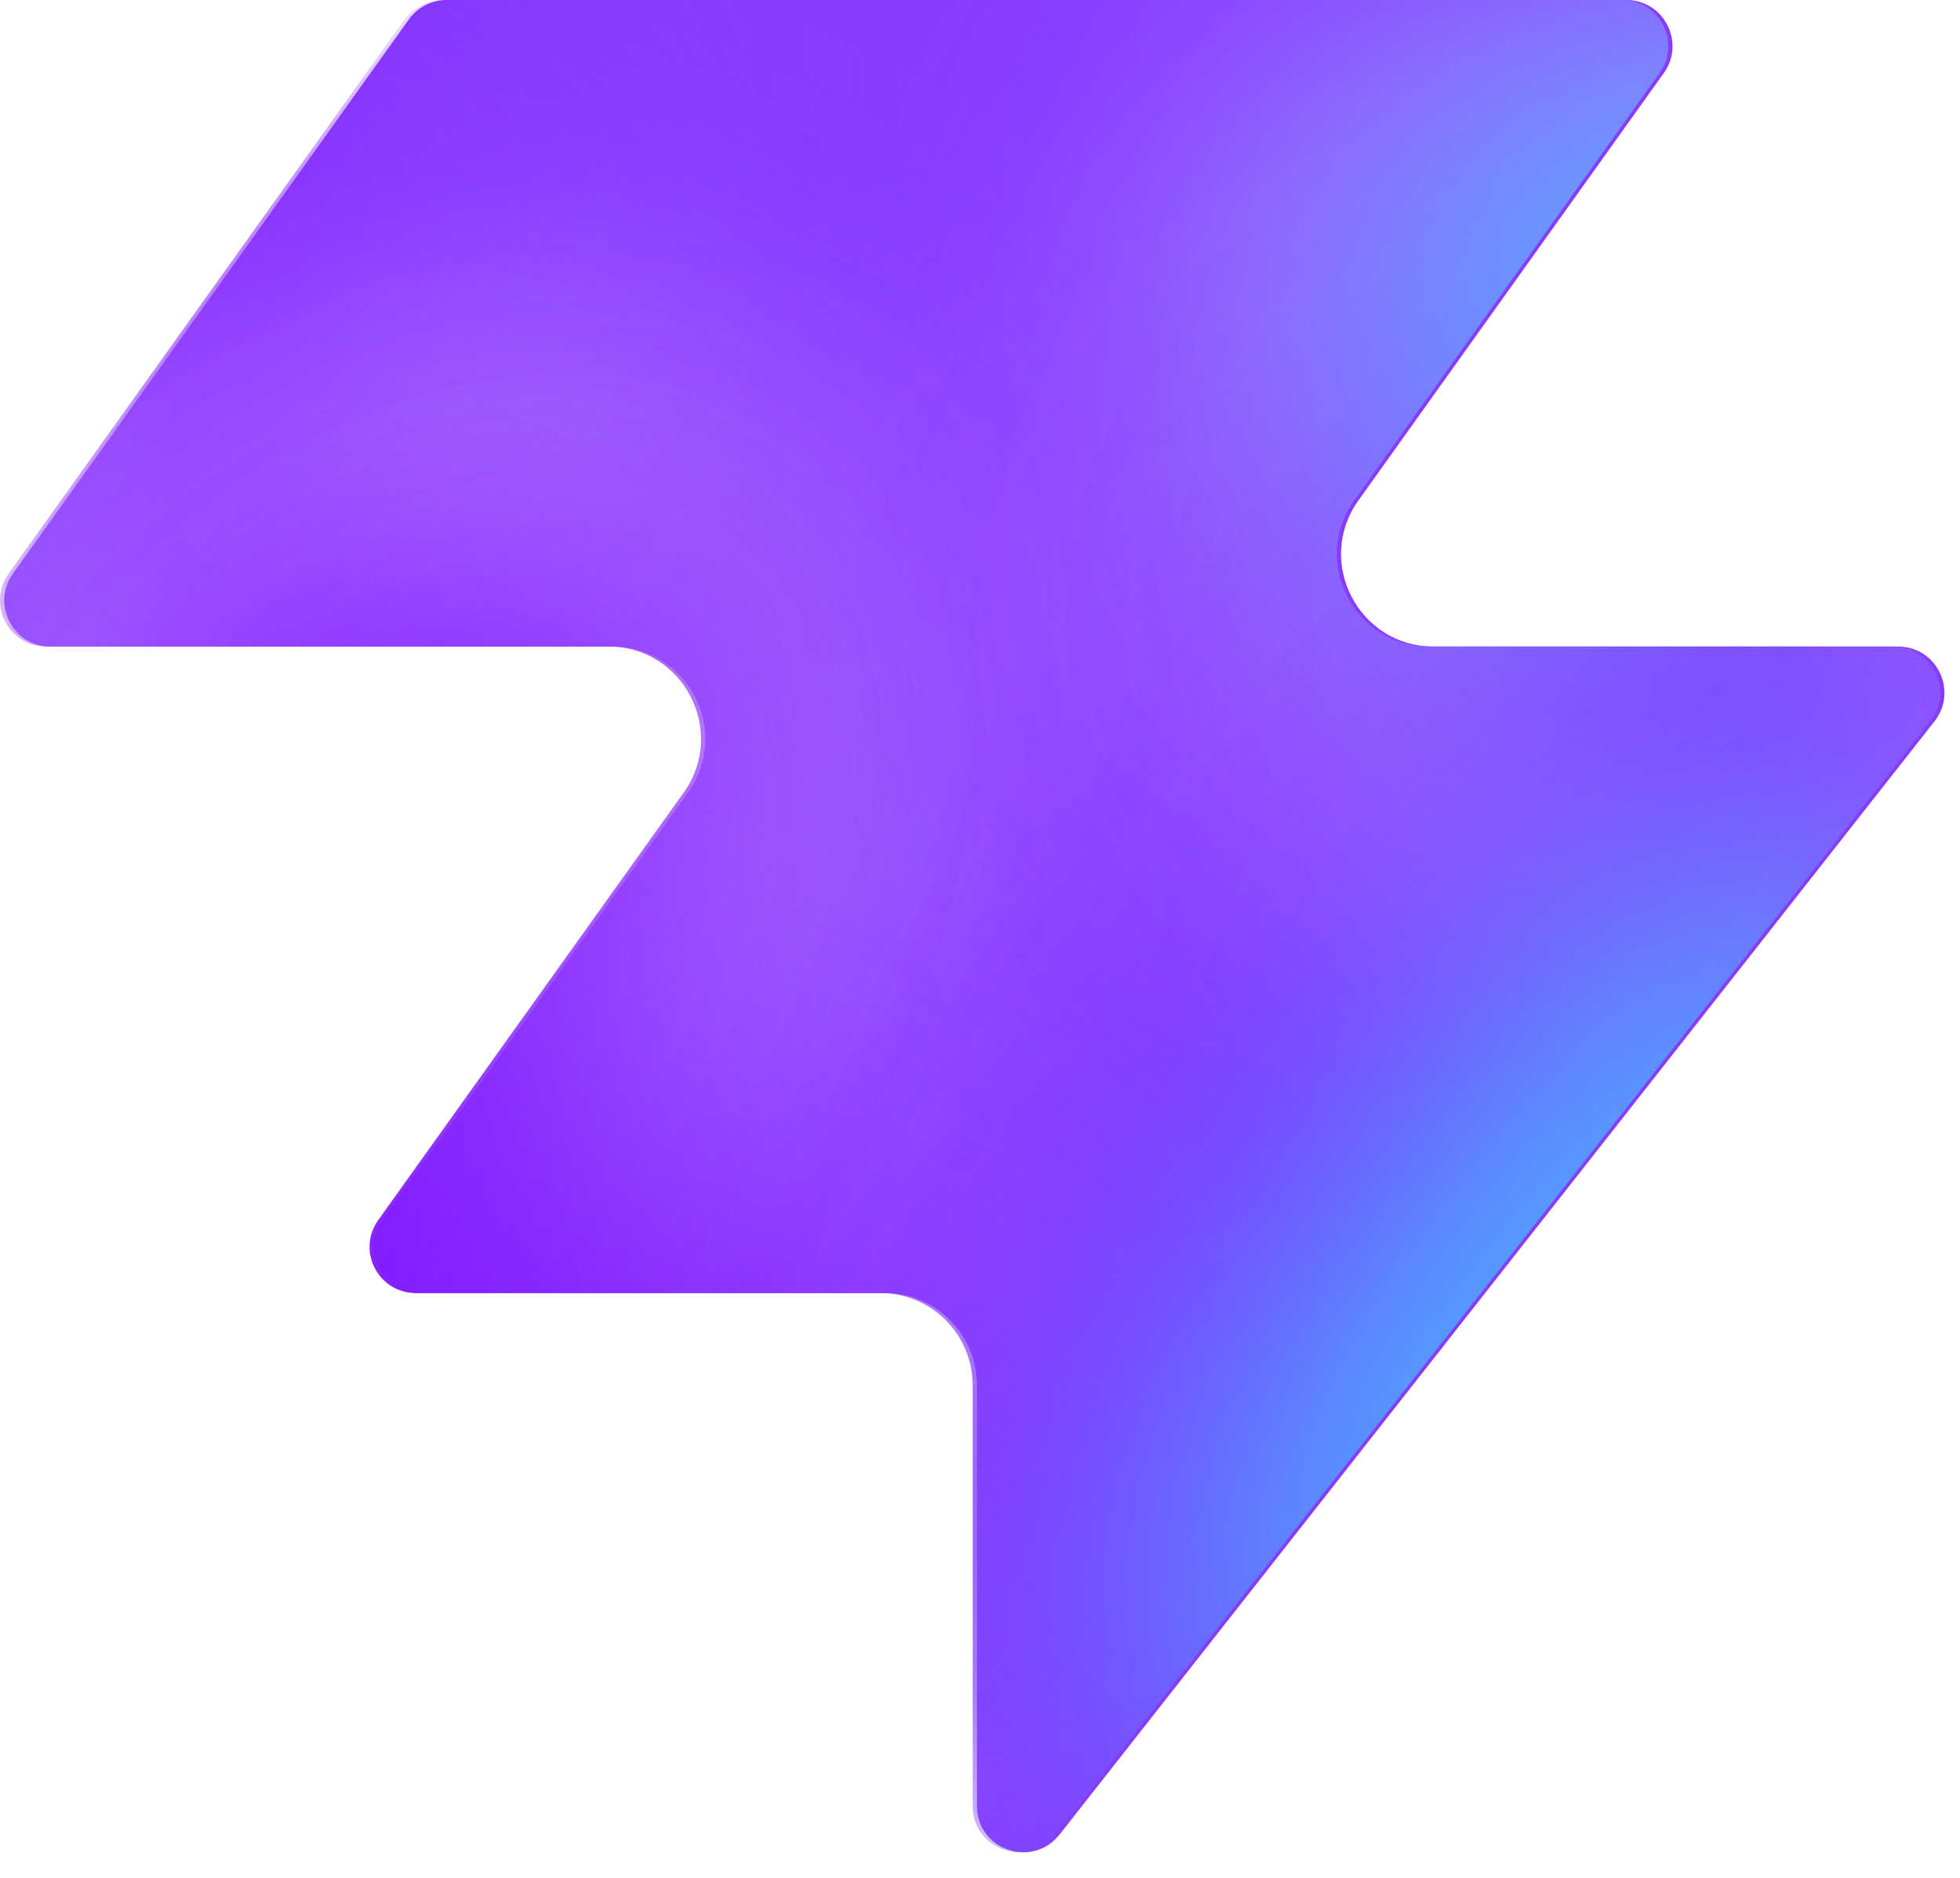
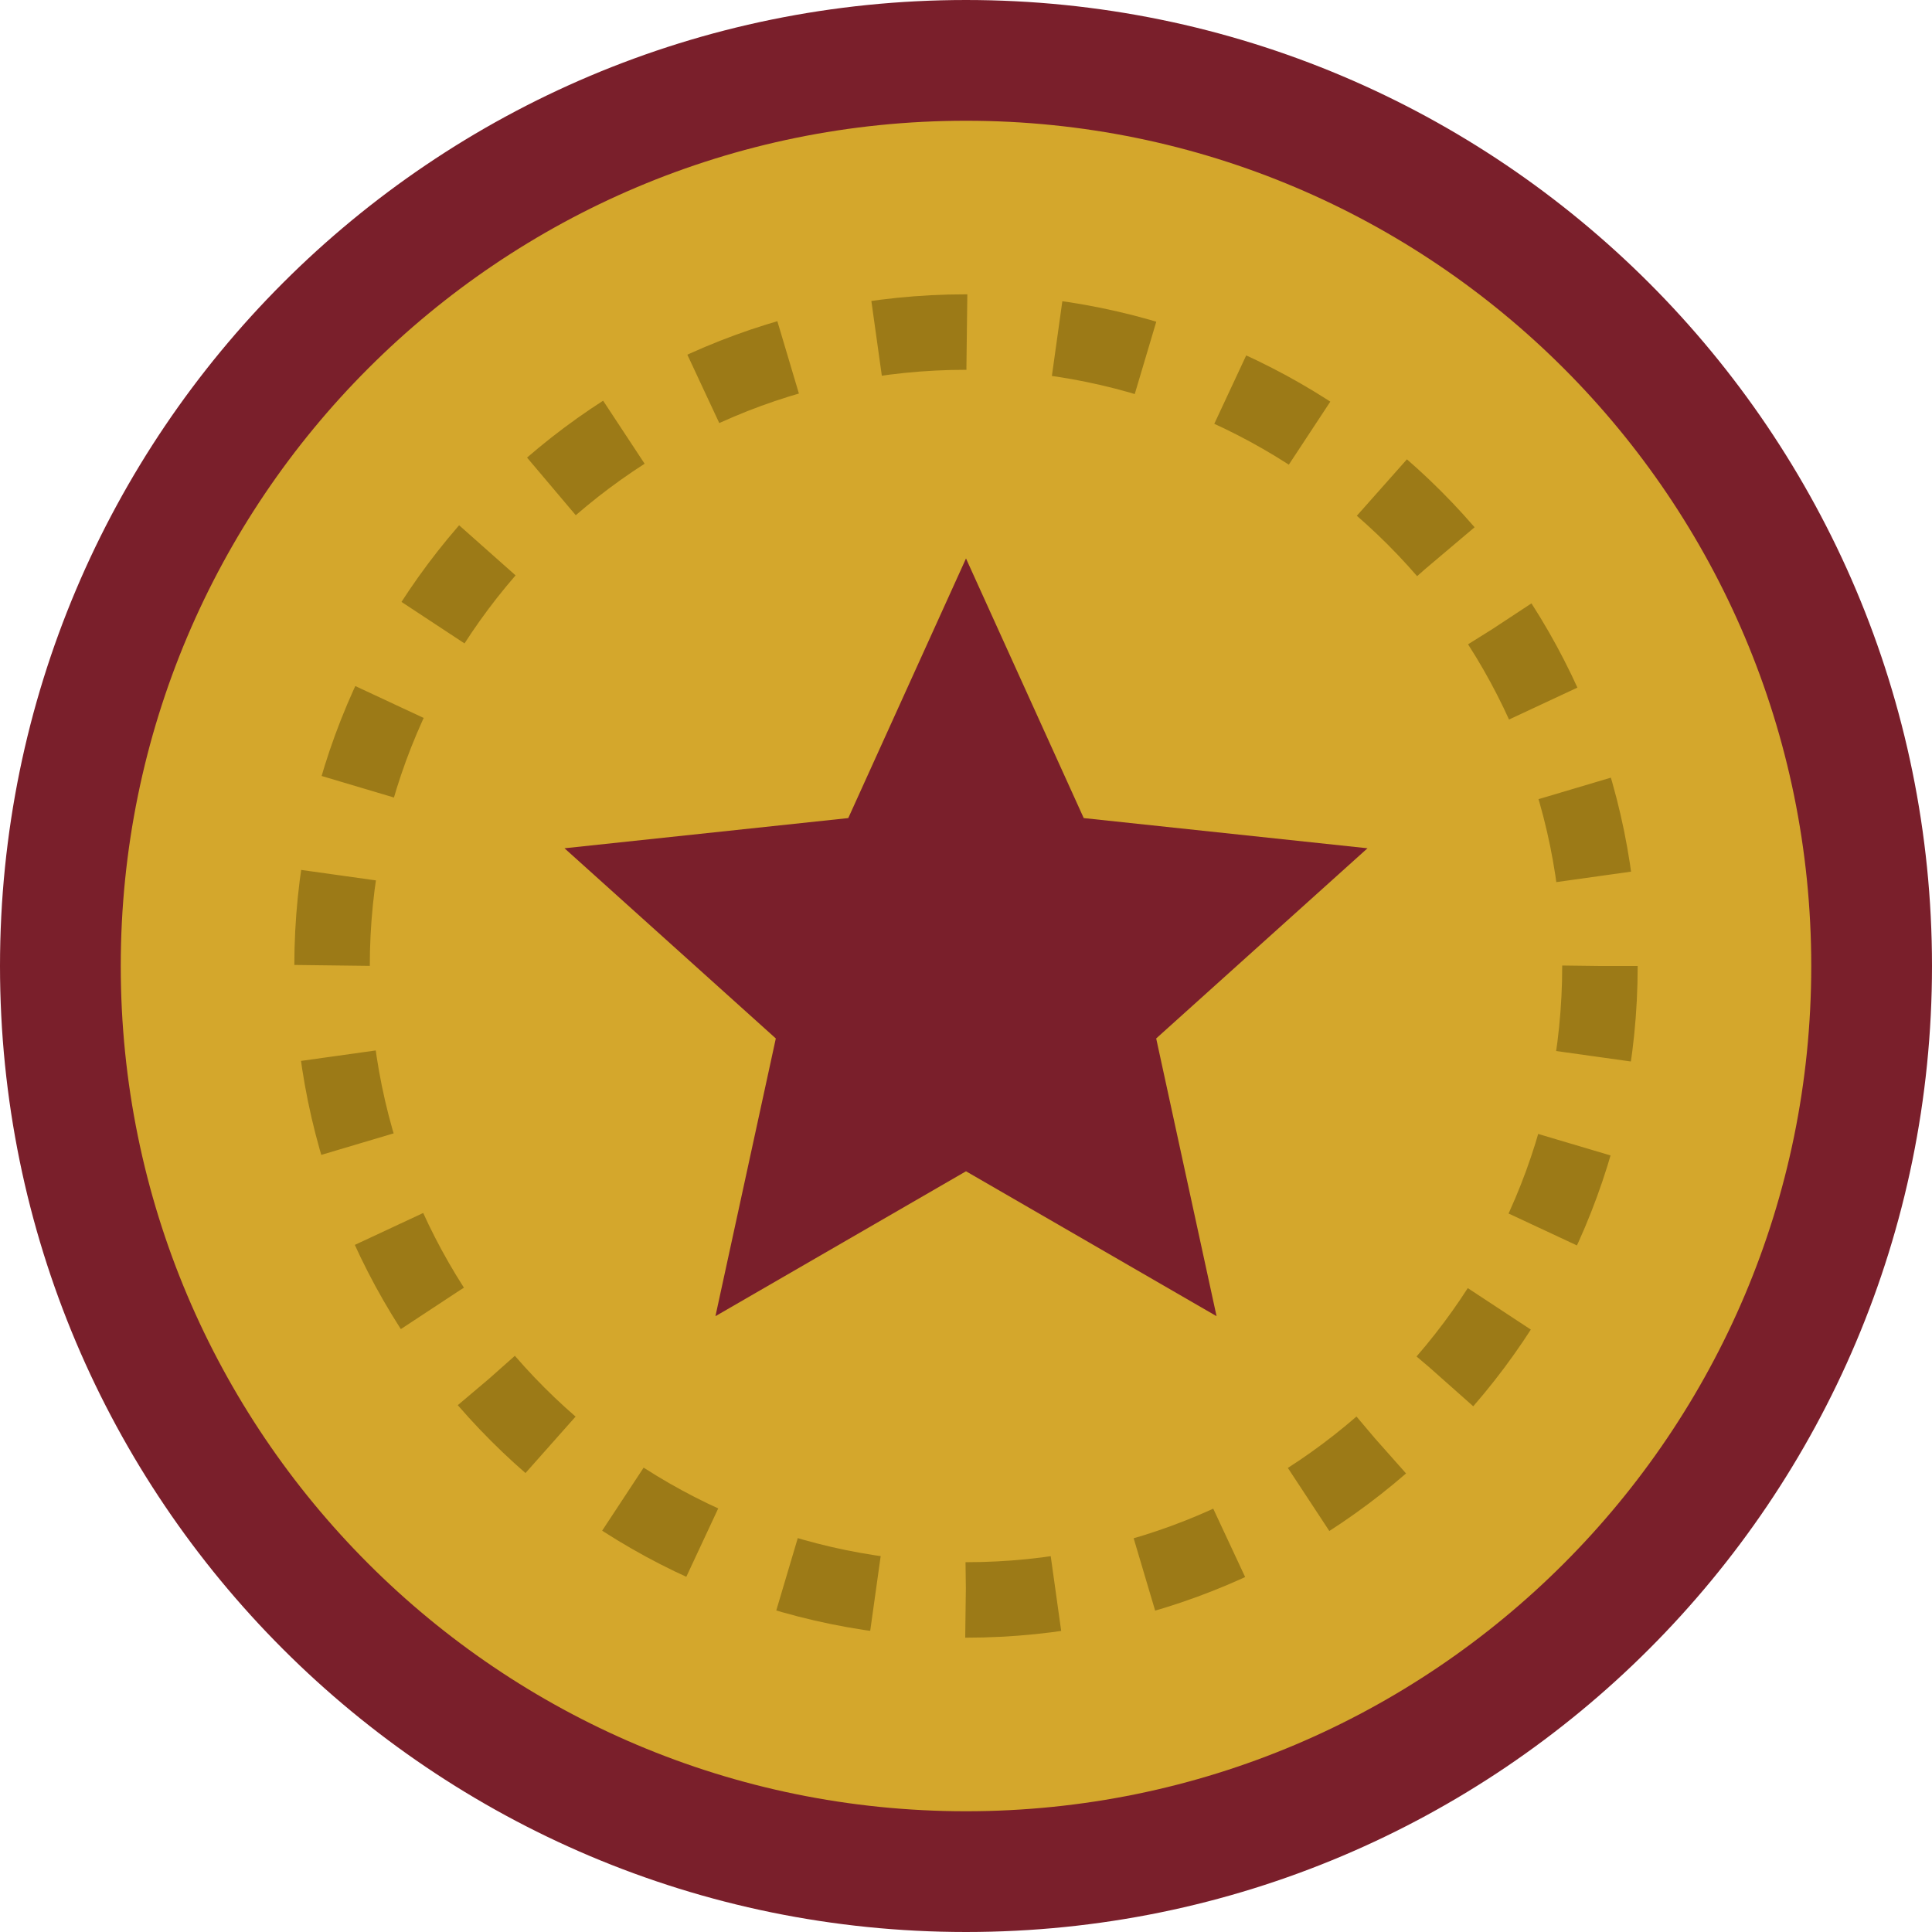
- <svg xmlns="http://www.w3.org/2000/svg" width="48" height="46" fill="none" viewBox="0 0 48 46">
-   <path fill="#863bff" d="M25.946 44.938c-.664.845-2.021.375-2.021-.698V33.937a2.26 2.26 0 0 0-2.262-2.262H10.287c-.92 0-1.456-1.04-.92-1.788l7.48-10.471c1.07-1.497 0-3.578-1.842-3.578H1.237c-.92 0-1.456-1.04-.92-1.788L10.013.474c.214-.297.556-.474.92-.474h28.894c.92 0 1.456 1.04.92 1.788l-7.48 10.471c-1.07 1.498 0 3.579 1.842 3.579h11.377c.943 0 1.473 1.088.89 1.83L25.947 44.94z" style="fill:#863bff;fill:color(display-p3 .525 .23 1);fill-opacity:1" />
-   <mask id="a" width="48" height="46" x="0" y="0" maskUnits="userSpaceOnUse" style="mask-type:alpha">
-     <path fill="#000" d="M25.842 44.938c-.664.844-2.021.375-2.021-.698V33.937a2.26 2.26 0 0 0-2.262-2.262H10.183c-.92 0-1.456-1.04-.92-1.788l7.48-10.471c1.07-1.498 0-3.579-1.842-3.579H1.133c-.92 0-1.456-1.04-.92-1.787L9.91.473c.214-.297.556-.474.92-.474h28.894c.92 0 1.456 1.04.92 1.788l-7.48 10.471c-1.07 1.498 0 3.578 1.842 3.578h11.377c.943 0 1.473 1.088.89 1.832L25.843 44.94z" style="fill:#000;fill-opacity:1" />
-   </mask>
-   <g mask="url(#a)">
-     <g filter="url(#b)">
-       <ellipse cx="5.508" cy="14.704" fill="#ede6ff" rx="5.508" ry="14.704" style="fill:#ede6ff;fill:color(display-p3 .927 .903 1);fill-opacity:1" transform="matrix(.00324 1 1 -.00324 -4.47 31.516)" />
-     </g>
-     <g filter="url(#c)">
-       <ellipse cx="10.399" cy="29.851" fill="#ede6ff" rx="10.399" ry="29.851" style="fill:#ede6ff;fill:color(display-p3 .927 .903 1);fill-opacity:1" transform="matrix(.00324 1 1 -.00324 -39.328 7.883)" />
-     </g>
-     <g filter="url(#d)">
-       <ellipse cx="5.508" cy="30.487" fill="#7e14ff" rx="5.508" ry="30.487" style="fill:#7e14ff;fill:color(display-p3 .492 .077 1);fill-opacity:1" transform="rotate(89.814 -25.913 -14.639)scale(1 -1)" />
-     </g>
-     <g filter="url(#e)">
-       <ellipse cx="5.508" cy="30.599" fill="#7e14ff" rx="5.508" ry="30.599" style="fill:#7e14ff;fill:color(display-p3 .492 .077 1);fill-opacity:1" transform="rotate(89.814 -32.644 -3.334)scale(1 -1)" />
-     </g>
-     <g filter="url(#f)">
-       <ellipse cx="5.508" cy="30.599" fill="#7e14ff" rx="5.508" ry="30.599" style="fill:#7e14ff;fill:color(display-p3 .492 .077 1);fill-opacity:1" transform="matrix(.00324 1 1 -.00324 -34.34 30.47)" />
-     </g>
-     <g filter="url(#g)">
-       <ellipse cx="14.072" cy="22.078" fill="#ede6ff" rx="14.072" ry="22.078" style="fill:#ede6ff;fill:color(display-p3 .927 .903 1);fill-opacity:1" transform="rotate(93.35 24.506 48.493)scale(-1 1)" />
-     </g>
-     <g filter="url(#h)">
-       <ellipse cx="3.47" cy="21.501" fill="#7e14ff" rx="3.47" ry="21.501" style="fill:#7e14ff;fill:color(display-p3 .492 .077 1);fill-opacity:1" transform="rotate(89.009 28.708 47.59)scale(-1 1)" />
-     </g>
-     <g filter="url(#i)">
-       <ellipse cx="3.47" cy="21.501" fill="#7e14ff" rx="3.47" ry="21.501" style="fill:#7e14ff;fill:color(display-p3 .492 .077 1);fill-opacity:1" transform="rotate(89.009 28.708 47.59)scale(-1 1)" />
-     </g>
-     <g filter="url(#j)">
-       <ellipse cx=".387" cy="8.972" fill="#7e14ff" rx="4.407" ry="29.108" style="fill:#7e14ff;fill:color(display-p3 .492 .077 1);fill-opacity:1" transform="rotate(39.51 .387 8.972)" />
-     </g>
-     <g filter="url(#k)">
-       <ellipse cx="47.523" cy="-6.092" fill="#7e14ff" rx="4.407" ry="29.108" style="fill:#7e14ff;fill:color(display-p3 .492 .077 1);fill-opacity:1" transform="rotate(37.892 47.523 -6.092)" />
-     </g>
-     <g filter="url(#l)">
-       <ellipse cx="41.412" cy="6.333" fill="#47bfff" rx="5.971" ry="9.665" style="fill:#47bfff;fill:color(display-p3 .28 .748 1);fill-opacity:1" transform="rotate(37.892 41.412 6.333)" />
-     </g>
-     <g filter="url(#m)">
-       <ellipse cx="-1.879" cy="38.332" fill="#7e14ff" rx="4.407" ry="29.108" style="fill:#7e14ff;fill:color(display-p3 .492 .077 1);fill-opacity:1" transform="rotate(37.892 -1.88 38.332)" />
-     </g>
-     <g filter="url(#n)">
-       <ellipse cx="-1.879" cy="38.332" fill="#7e14ff" rx="4.407" ry="29.108" style="fill:#7e14ff;fill:color(display-p3 .492 .077 1);fill-opacity:1" transform="rotate(37.892 -1.88 38.332)" />
-     </g>
-     <g filter="url(#o)">
-       <ellipse cx="35.651" cy="29.907" fill="#7e14ff" rx="4.407" ry="29.108" style="fill:#7e14ff;fill:color(display-p3 .492 .077 1);fill-opacity:1" transform="rotate(37.892 35.651 29.907)" />
-     </g>
-     <g filter="url(#p)">
-       <ellipse cx="38.418" cy="32.4" fill="#47bfff" rx="5.971" ry="15.297" style="fill:#47bfff;fill:color(display-p3 .28 .748 1);fill-opacity:1" transform="rotate(37.892 38.418 32.4)" />
-     </g>
-   </g>
-   <defs>
-     <filter id="b" width="60.045" height="41.654" x="-19.77" y="16.149" color-interpolation-filters="sRGB" filterUnits="userSpaceOnUse">
-       <feFlood flood-opacity="0" result="BackgroundImageFix" />
-       <feBlend in="SourceGraphic" in2="BackgroundImageFix" result="shape" />
-       <feGaussianBlur result="effect1_foregroundBlur_2002_17158" stdDeviation="7.659" />
-     </filter>
-     <filter id="c" width="90.34" height="51.437" x="-54.613" y="-7.533" color-interpolation-filters="sRGB" filterUnits="userSpaceOnUse">
-       <feFlood flood-opacity="0" result="BackgroundImageFix" />
-       <feBlend in="SourceGraphic" in2="BackgroundImageFix" result="shape" />
-       <feGaussianBlur result="effect1_foregroundBlur_2002_17158" stdDeviation="7.659" />
-     </filter>
-     <filter id="d" width="79.355" height="29.4" x="-49.64" y="2.03" color-interpolation-filters="sRGB" filterUnits="userSpaceOnUse">
-       <feFlood flood-opacity="0" result="BackgroundImageFix" />
-       <feBlend in="SourceGraphic" in2="BackgroundImageFix" result="shape" />
-       <feGaussianBlur result="effect1_foregroundBlur_2002_17158" stdDeviation="4.596" />
-     </filter>
-     <filter id="e" width="79.579" height="29.4" x="-45.045" y="20.029" color-interpolation-filters="sRGB" filterUnits="userSpaceOnUse">
-       <feFlood flood-opacity="0" result="BackgroundImageFix" />
-       <feBlend in="SourceGraphic" in2="BackgroundImageFix" result="shape" />
-       <feGaussianBlur result="effect1_foregroundBlur_2002_17158" stdDeviation="4.596" />
-     </filter>
-     <filter id="f" width="79.579" height="29.4" x="-43.513" y="21.178" color-interpolation-filters="sRGB" filterUnits="userSpaceOnUse">
-       <feFlood flood-opacity="0" result="BackgroundImageFix" />
-       <feBlend in="SourceGraphic" in2="BackgroundImageFix" result="shape" />
-       <feGaussianBlur result="effect1_foregroundBlur_2002_17158" stdDeviation="4.596" />
-     </filter>
-     <filter id="g" width="74.749" height="58.852" x="15.756" y="-17.901" color-interpolation-filters="sRGB" filterUnits="userSpaceOnUse">
-       <feFlood flood-opacity="0" result="BackgroundImageFix" />
-       <feBlend in="SourceGraphic" in2="BackgroundImageFix" result="shape" />
-       <feGaussianBlur result="effect1_foregroundBlur_2002_17158" stdDeviation="7.659" />
-     </filter>
-     <filter id="h" width="61.377" height="25.362" x="23.548" y="2.284" color-interpolation-filters="sRGB" filterUnits="userSpaceOnUse">
-       <feFlood flood-opacity="0" result="BackgroundImageFix" />
-       <feBlend in="SourceGraphic" in2="BackgroundImageFix" result="shape" />
-       <feGaussianBlur result="effect1_foregroundBlur_2002_17158" stdDeviation="4.596" />
-     </filter>
-     <filter id="i" width="61.377" height="25.362" x="23.548" y="2.284" color-interpolation-filters="sRGB" filterUnits="userSpaceOnUse">
-       <feFlood flood-opacity="0" result="BackgroundImageFix" />
-       <feBlend in="SourceGraphic" in2="BackgroundImageFix" result="shape" />
-       <feGaussianBlur result="effect1_foregroundBlur_2002_17158" stdDeviation="4.596" />
-     </filter>
-     <filter id="j" width="56.045" height="63.649" x="-27.636" y="-22.853" color-interpolation-filters="sRGB" filterUnits="userSpaceOnUse">
-       <feFlood flood-opacity="0" result="BackgroundImageFix" />
-       <feBlend in="SourceGraphic" in2="BackgroundImageFix" result="shape" />
-       <feGaussianBlur result="effect1_foregroundBlur_2002_17158" stdDeviation="4.596" />
-     </filter>
-     <filter id="k" width="54.814" height="64.646" x="20.116" y="-38.415" color-interpolation-filters="sRGB" filterUnits="userSpaceOnUse">
-       <feFlood flood-opacity="0" result="BackgroundImageFix" />
-       <feBlend in="SourceGraphic" in2="BackgroundImageFix" result="shape" />
-       <feGaussianBlur result="effect1_foregroundBlur_2002_17158" stdDeviation="4.596" />
-     </filter>
-     <filter id="l" width="33.541" height="35.313" x="24.641" y="-11.323" color-interpolation-filters="sRGB" filterUnits="userSpaceOnUse">
-       <feFlood flood-opacity="0" result="BackgroundImageFix" />
-       <feBlend in="SourceGraphic" in2="BackgroundImageFix" result="shape" />
-       <feGaussianBlur result="effect1_foregroundBlur_2002_17158" stdDeviation="4.596" />
-     </filter>
-     <filter id="m" width="54.814" height="64.646" x="-29.286" y="6.009" color-interpolation-filters="sRGB" filterUnits="userSpaceOnUse">
-       <feFlood flood-opacity="0" result="BackgroundImageFix" />
-       <feBlend in="SourceGraphic" in2="BackgroundImageFix" result="shape" />
-       <feGaussianBlur result="effect1_foregroundBlur_2002_17158" stdDeviation="4.596" />
-     </filter>
-     <filter id="n" width="54.814" height="64.646" x="-29.286" y="6.009" color-interpolation-filters="sRGB" filterUnits="userSpaceOnUse">
-       <feFlood flood-opacity="0" result="BackgroundImageFix" />
-       <feBlend in="SourceGraphic" in2="BackgroundImageFix" result="shape" />
-       <feGaussianBlur result="effect1_foregroundBlur_2002_17158" stdDeviation="4.596" />
-     </filter>
-     <filter id="o" width="54.814" height="64.646" x="8.244" y="-2.416" color-interpolation-filters="sRGB" filterUnits="userSpaceOnUse">
-       <feFlood flood-opacity="0" result="BackgroundImageFix" />
-       <feBlend in="SourceGraphic" in2="BackgroundImageFix" result="shape" />
-       <feGaussianBlur result="effect1_foregroundBlur_2002_17158" stdDeviation="4.596" />
-     </filter>
-     <filter id="p" width="39.409" height="43.623" x="18.713" y="10.588" color-interpolation-filters="sRGB" filterUnits="userSpaceOnUse">
-       <feFlood flood-opacity="0" result="BackgroundImageFix" />
-       <feBlend in="SourceGraphic" in2="BackgroundImageFix" result="shape" />
-       <feGaussianBlur result="effect1_foregroundBlur_2002_17158" stdDeviation="4.596" />
-     </filter>
-   </defs>
+ <svg xmlns="http://www.w3.org/2000/svg" width="64" height="64" viewBox="0 0 64 64">
+   <circle cx="32" cy="32" r="30" fill="#d4a72c" stroke="#7a1f2b" stroke-width="4" />
+   <circle cx="32" cy="32" r="21" fill="none" stroke="#9c7a17" stroke-width="2.5" stroke-dasharray="3 3" />
+   <path fill="#7a1f2b" d="M32 18.5l3.9 8.6 9.4 1-7 6.3 2 9.2L32 38.8l-8.3 4.8 2-9.2-7-6.3 9.4-1z" />
</svg>
